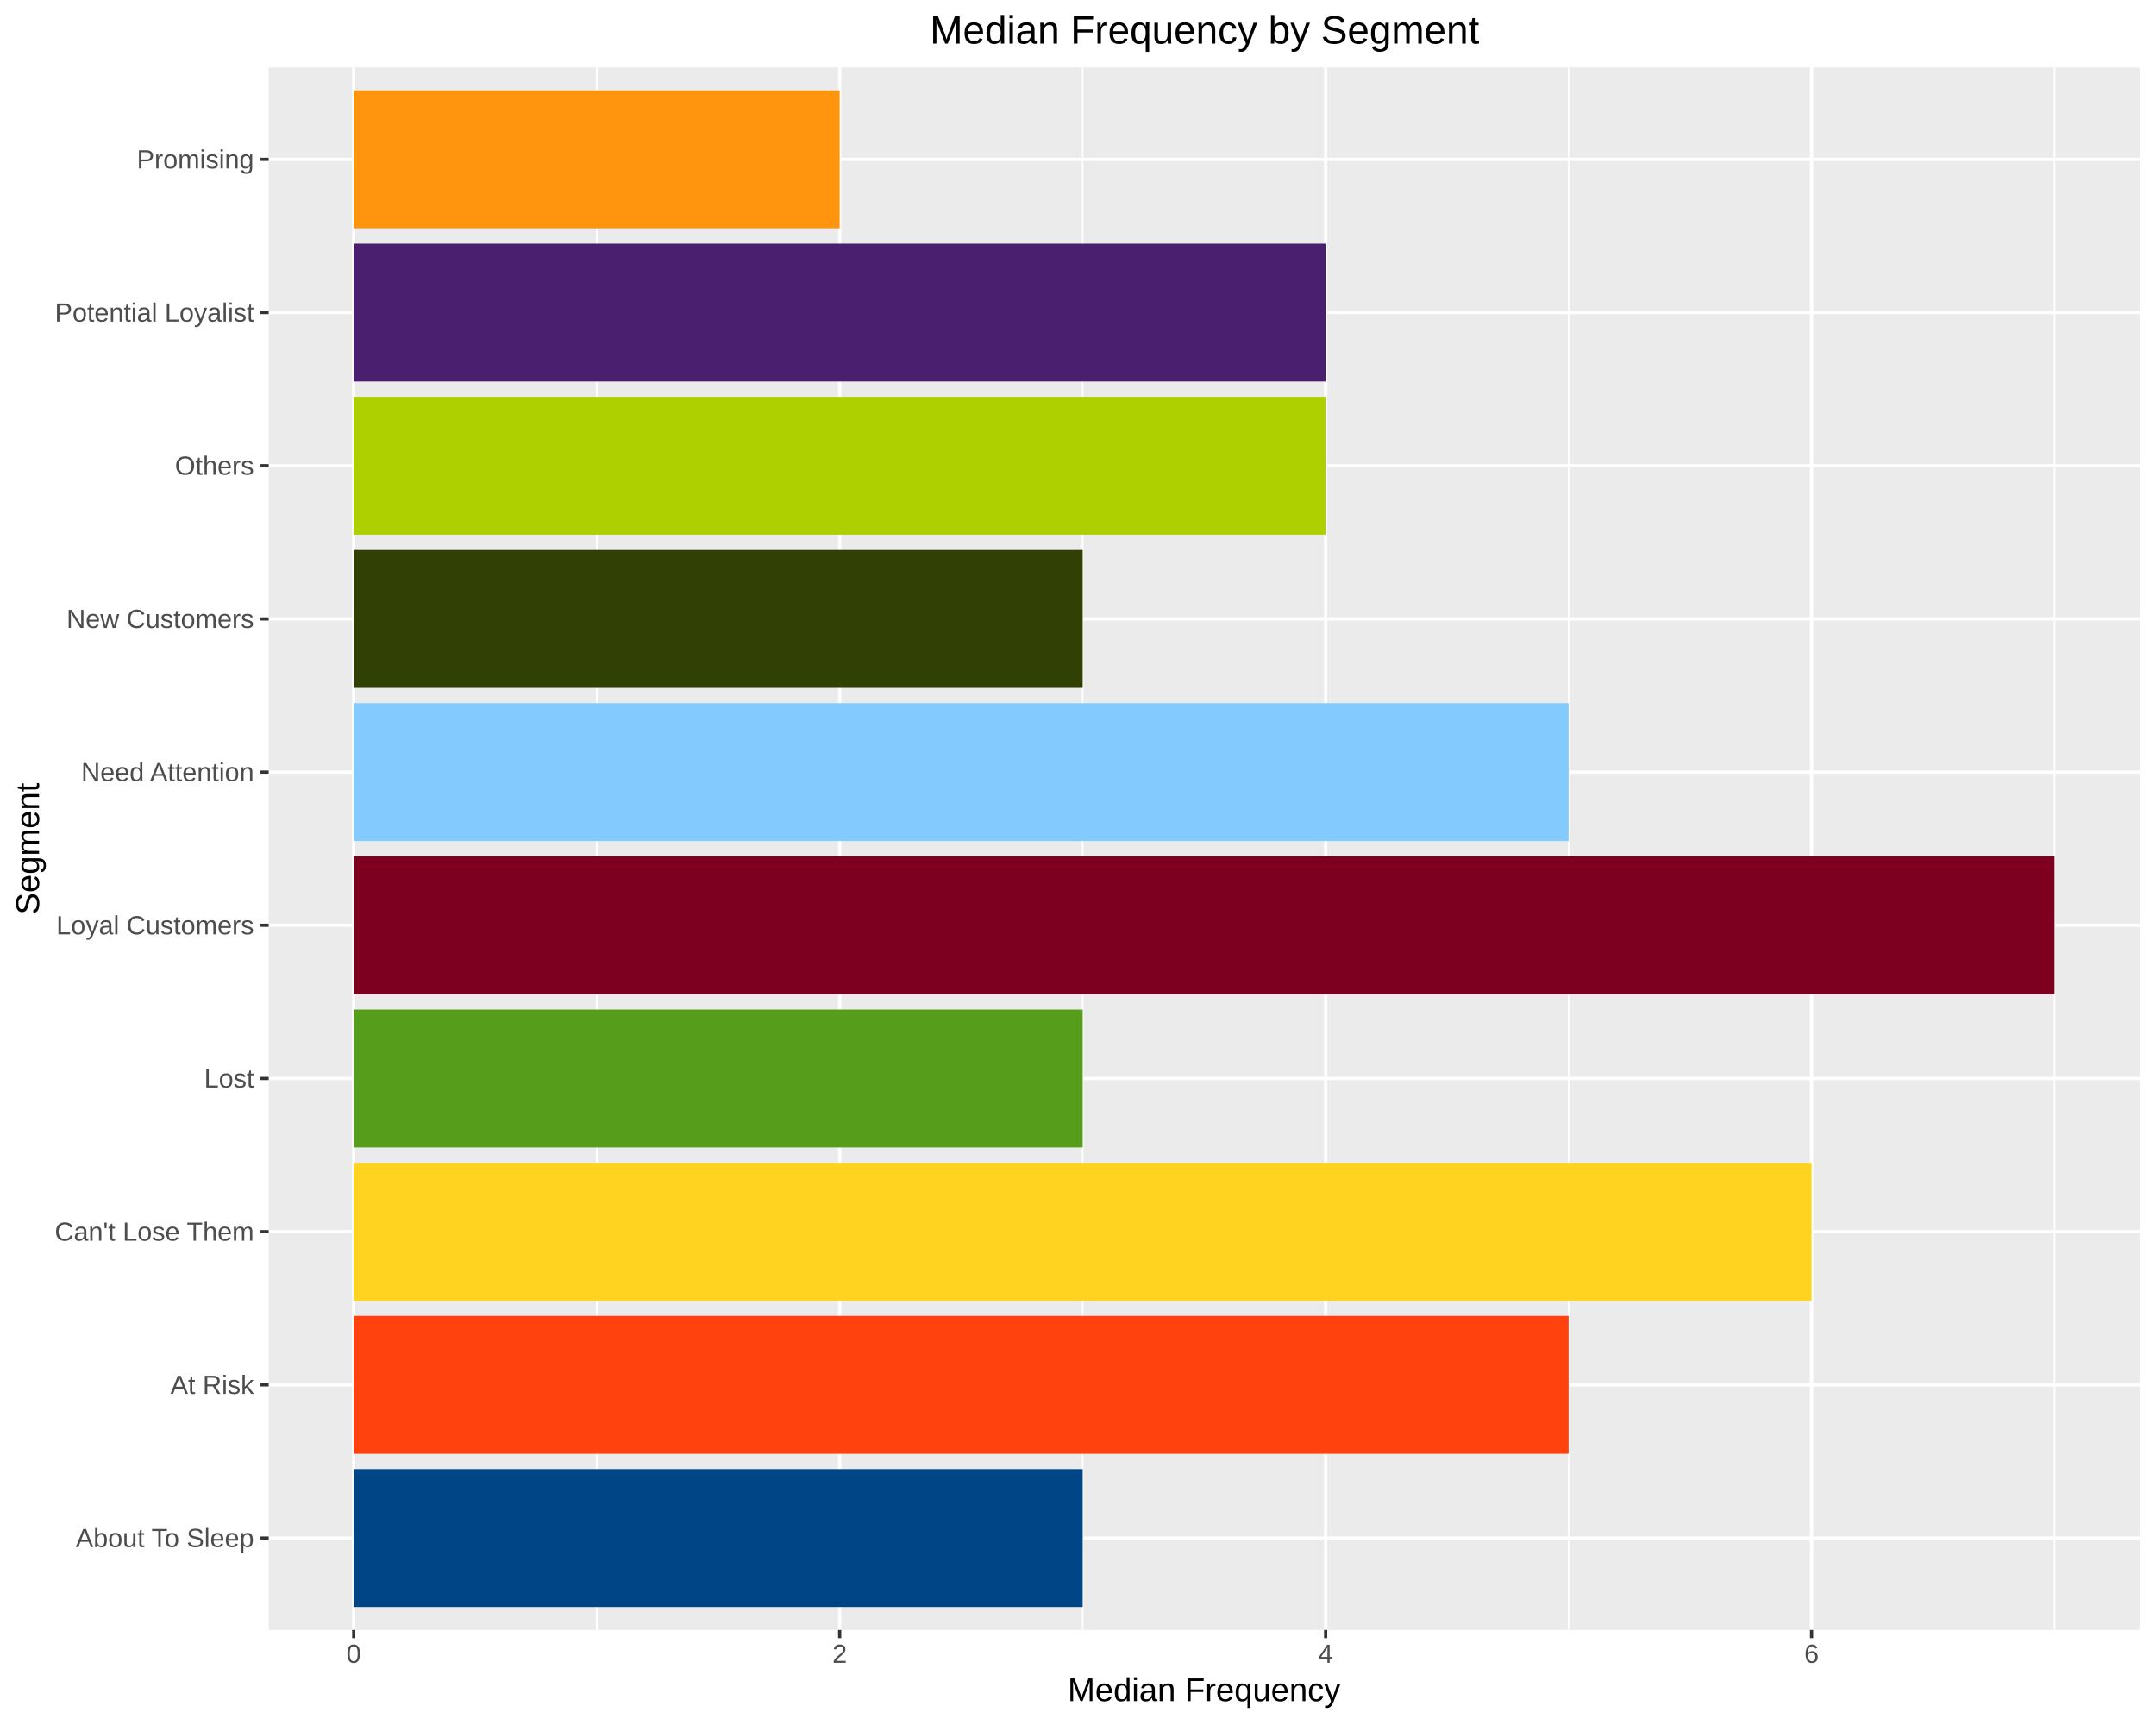
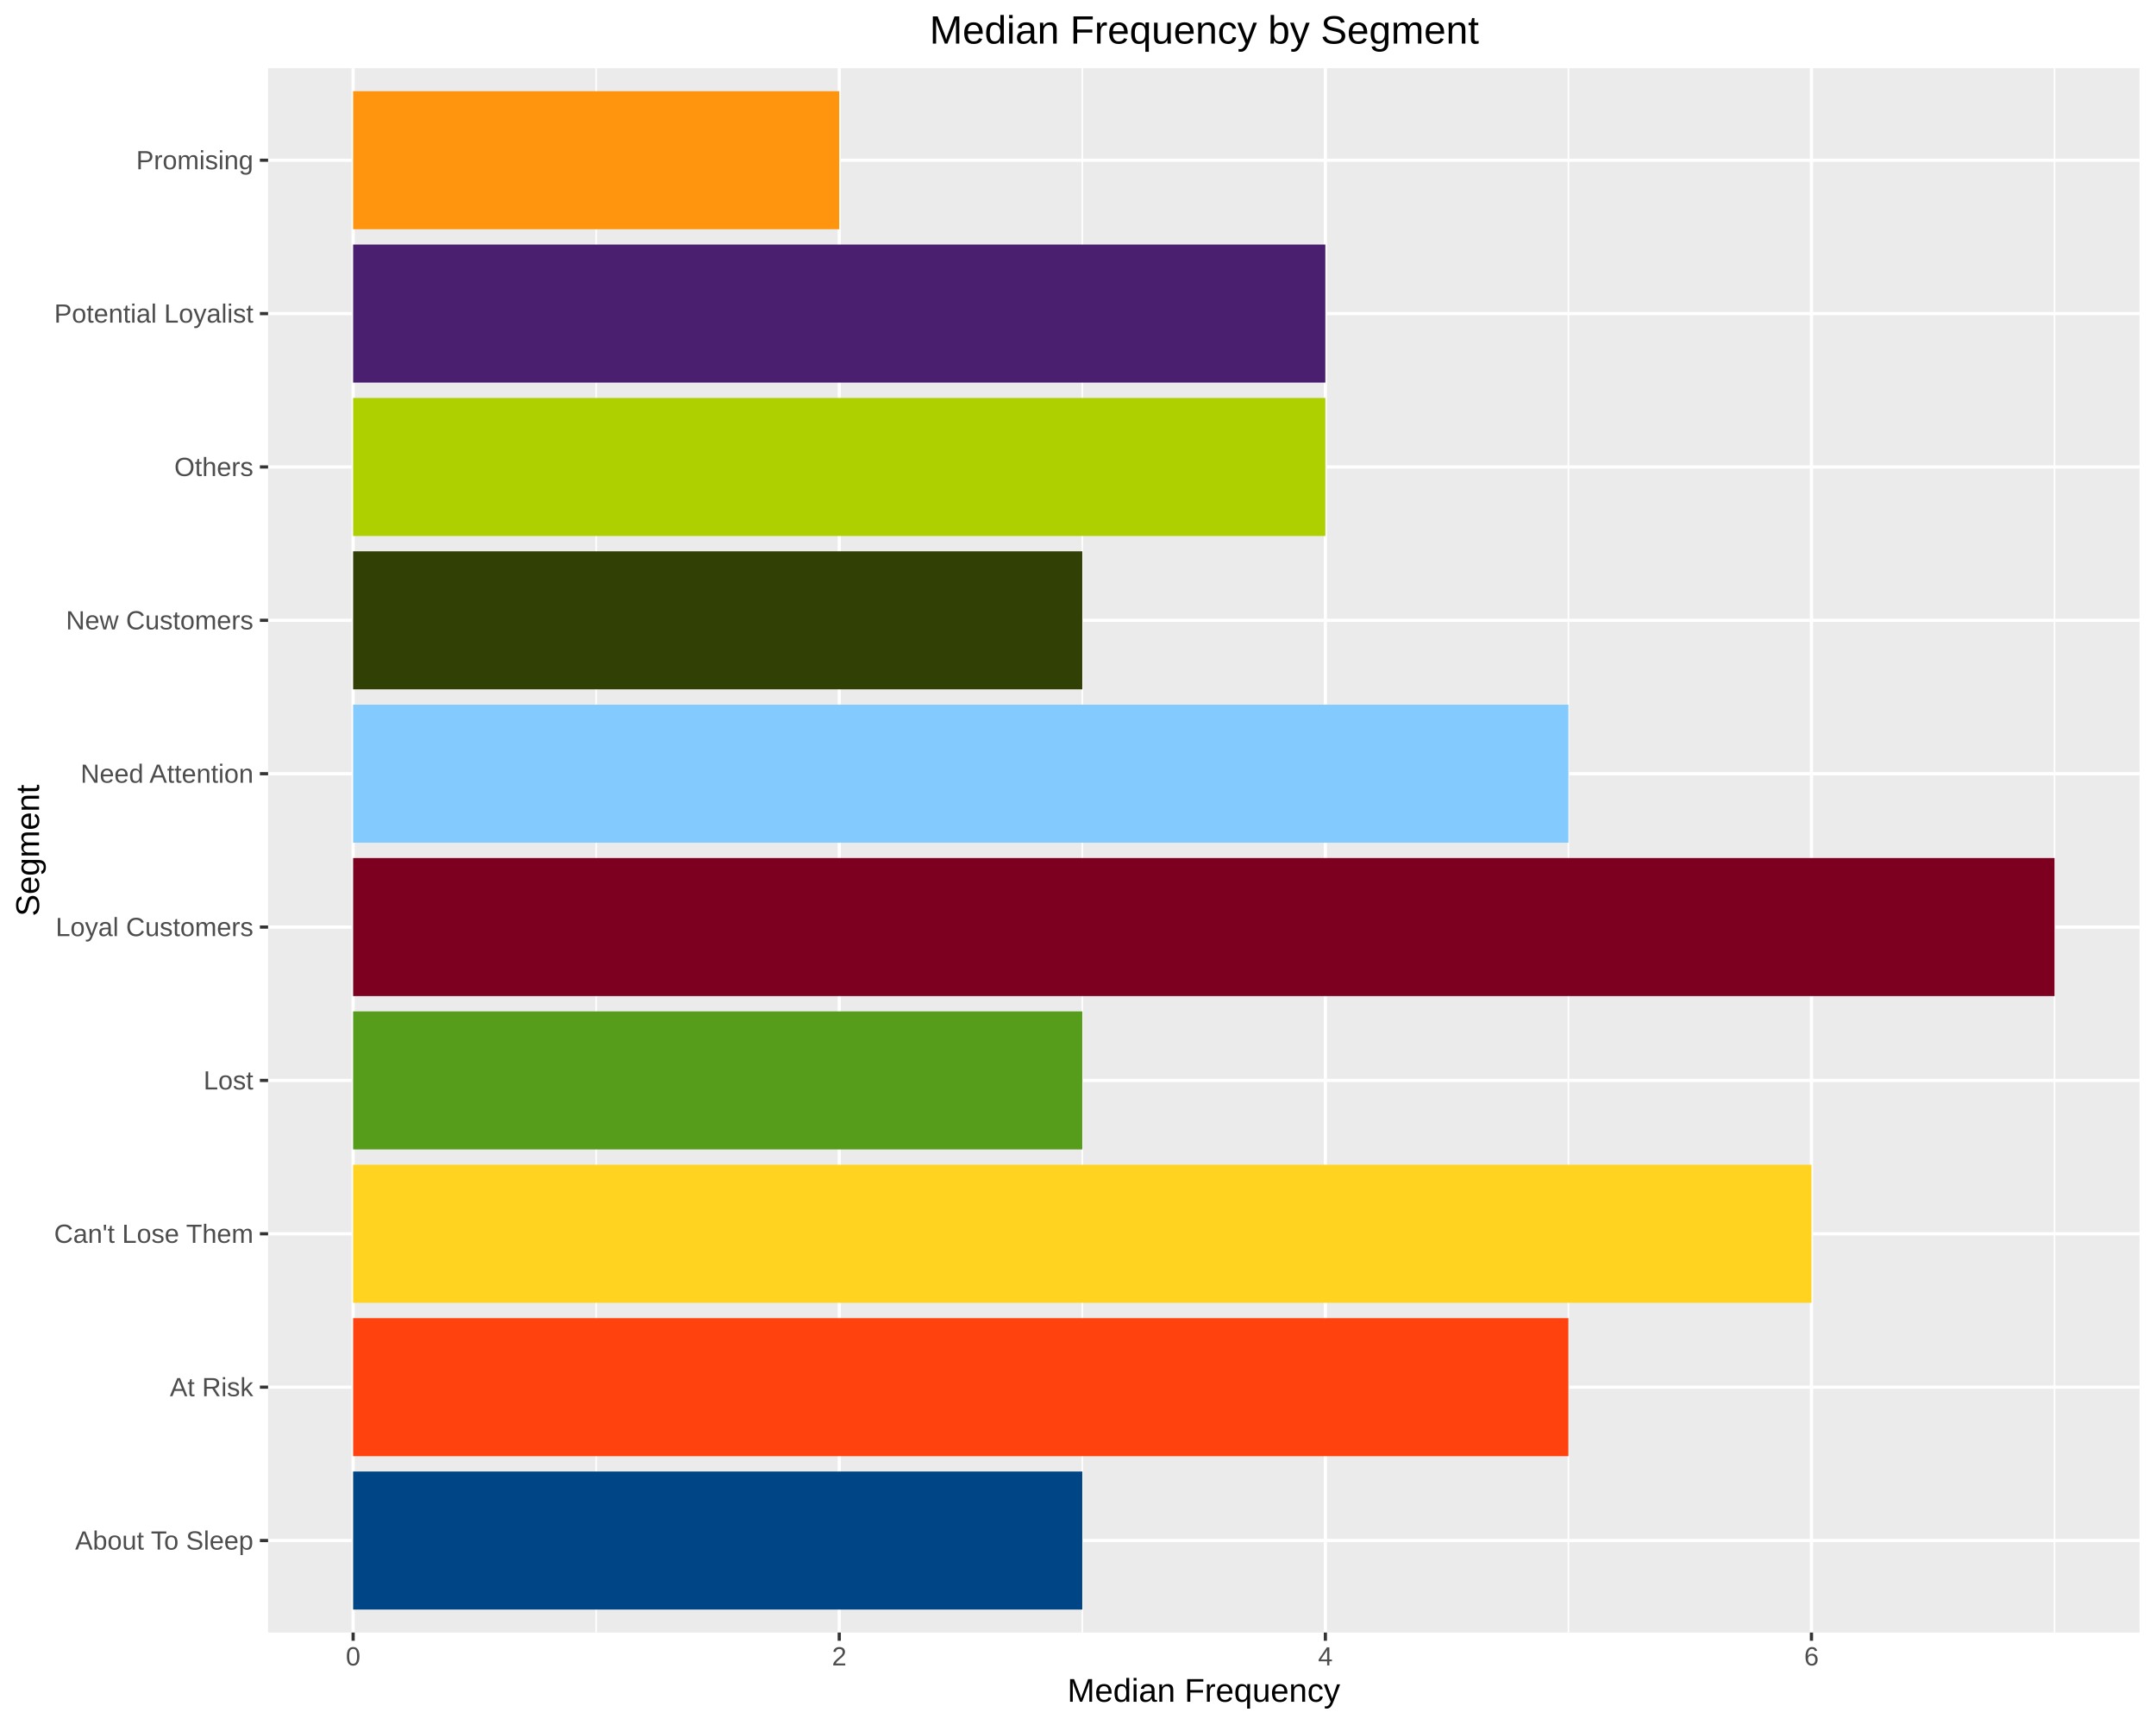
<svg xmlns="http://www.w3.org/2000/svg" viewBox="0 0 720.00 576.00">
  <defs>
    <style type="text/css">
    line, polyline, polygon, path, rect, circle {
      fill: none;
      stroke: #000000;
      stroke-linecap: round;
      stroke-linejoin: round;
      stroke-miterlimit: 10.00;
    }
  </style>
  </defs>
  <rect width="100%" height="100%" style="stroke: none; fill: #FFFFFF;" />
  <rect x="0.00" y="0.00" width="720.00" height="576.00" style="stroke-width: 1.07; stroke: #FFFFFF; fill: #FFFFFF;" />
  <defs>
-     <clipPath id="cpODkuNzN8NzE0LjUyfDU0NC4yN3wyMi41Mg==">
-       <rect x="89.73" y="22.52" width="624.79" height="521.75" />
+     <clipPath id="cpODkuNTN8NzE0LjUyfDU0NS4xM3wyMi43Nw==">
+       <rect x="89.53" y="22.77" width="624.99" height="522.36" />
    </clipPath>
  </defs>
-   <rect x="89.73" y="22.52" width="624.79" height="521.75" style="stroke-width: 1.07; stroke: none; fill: #EBEBEB;" clip-path="url(#cpODkuNzN8NzE0LjUyfDU0NC4yN3wyMi41Mg==)" />
-   <polyline points="199.27,544.27 199.27,22.52 " style="stroke-width: 0.53; stroke: #FFFFFF; stroke-linecap: butt;" clip-path="url(#cpODkuNzN8NzE0LjUyfDU0NC4yN3wyMi41Mg==)" />
-   <polyline points="361.55,544.27 361.55,22.52 " style="stroke-width: 0.53; stroke: #FFFFFF; stroke-linecap: butt;" clip-path="url(#cpODkuNzN8NzE0LjUyfDU0NC4yN3wyMi41Mg==)" />
-   <polyline points="523.84,544.27 523.84,22.52 " style="stroke-width: 0.53; stroke: #FFFFFF; stroke-linecap: butt;" clip-path="url(#cpODkuNzN8NzE0LjUyfDU0NC4yN3wyMi41Mg==)" />
-   <polyline points="686.12,544.27 686.12,22.52 " style="stroke-width: 0.53; stroke: #FFFFFF; stroke-linecap: butt;" clip-path="url(#cpODkuNzN8NzE0LjUyfDU0NC4yN3wyMi41Mg==)" />
-   <polyline points="89.73,513.58 714.52,513.58 " style="stroke-width: 1.07; stroke: #FFFFFF; stroke-linecap: butt;" clip-path="url(#cpODkuNzN8NzE0LjUyfDU0NC4yN3wyMi41Mg==)" />
-   <polyline points="89.73,462.43 714.52,462.43 " style="stroke-width: 1.07; stroke: #FFFFFF; stroke-linecap: butt;" clip-path="url(#cpODkuNzN8NzE0LjUyfDU0NC4yN3wyMi41Mg==)" />
-   <polyline points="89.73,411.28 714.52,411.28 " style="stroke-width: 1.07; stroke: #FFFFFF; stroke-linecap: butt;" clip-path="url(#cpODkuNzN8NzE0LjUyfDU0NC4yN3wyMi41Mg==)" />
-   <polyline points="89.73,360.12 714.52,360.12 " style="stroke-width: 1.07; stroke: #FFFFFF; stroke-linecap: butt;" clip-path="url(#cpODkuNzN8NzE0LjUyfDU0NC4yN3wyMi41Mg==)" />
-   <polyline points="89.73,308.97 714.52,308.97 " style="stroke-width: 1.07; stroke: #FFFFFF; stroke-linecap: butt;" clip-path="url(#cpODkuNzN8NzE0LjUyfDU0NC4yN3wyMi41Mg==)" />
-   <polyline points="89.73,257.82 714.52,257.82 " style="stroke-width: 1.07; stroke: #FFFFFF; stroke-linecap: butt;" clip-path="url(#cpODkuNzN8NzE0LjUyfDU0NC4yN3wyMi41Mg==)" />
-   <polyline points="89.73,206.67 714.52,206.67 " style="stroke-width: 1.07; stroke: #FFFFFF; stroke-linecap: butt;" clip-path="url(#cpODkuNzN8NzE0LjUyfDU0NC4yN3wyMi41Mg==)" />
-   <polyline points="89.73,155.52 714.52,155.52 " style="stroke-width: 1.07; stroke: #FFFFFF; stroke-linecap: butt;" clip-path="url(#cpODkuNzN8NzE0LjUyfDU0NC4yN3wyMi41Mg==)" />
-   <polyline points="89.73,104.36 714.52,104.36 " style="stroke-width: 1.07; stroke: #FFFFFF; stroke-linecap: butt;" clip-path="url(#cpODkuNzN8NzE0LjUyfDU0NC4yN3wyMi41Mg==)" />
-   <polyline points="89.73,53.21 714.52,53.21 " style="stroke-width: 1.07; stroke: #FFFFFF; stroke-linecap: butt;" clip-path="url(#cpODkuNzN8NzE0LjUyfDU0NC4yN3wyMi41Mg==)" />
-   <polyline points="118.13,544.27 118.13,22.52 " style="stroke-width: 1.07; stroke: #FFFFFF; stroke-linecap: butt;" clip-path="url(#cpODkuNzN8NzE0LjUyfDU0NC4yN3wyMi41Mg==)" />
-   <polyline points="280.41,544.27 280.41,22.52 " style="stroke-width: 1.07; stroke: #FFFFFF; stroke-linecap: butt;" clip-path="url(#cpODkuNzN8NzE0LjUyfDU0NC4yN3wyMi41Mg==)" />
-   <polyline points="442.70,544.27 442.70,22.52 " style="stroke-width: 1.07; stroke: #FFFFFF; stroke-linecap: butt;" clip-path="url(#cpODkuNzN8NzE0LjUyfDU0NC4yN3wyMi41Mg==)" />
-   <polyline points="604.98,544.27 604.98,22.52 " style="stroke-width: 1.07; stroke: #FFFFFF; stroke-linecap: butt;" clip-path="url(#cpODkuNzN8NzE0LjUyfDU0NC4yN3wyMi41Mg==)" />
-   <rect x="118.13" y="490.56" width="243.43" height="46.04" style="stroke-width: 1.07; stroke: none; stroke-linecap: butt; fill: #004586;" clip-path="url(#cpODkuNzN8NzE0LjUyfDU0NC4yN3wyMi41Mg==)" />
-   <rect x="118.13" y="439.41" width="405.71" height="46.04" style="stroke-width: 1.07; stroke: none; stroke-linecap: butt; fill: #FF420E;" clip-path="url(#cpODkuNzN8NzE0LjUyfDU0NC4yN3wyMi41Mg==)" />
-   <rect x="118.13" y="388.26" width="486.85" height="46.04" style="stroke-width: 1.07; stroke: none; stroke-linecap: butt; fill: #FFD320;" clip-path="url(#cpODkuNzN8NzE0LjUyfDU0NC4yN3wyMi41Mg==)" />
-   <rect x="118.13" y="337.11" width="243.43" height="46.04" style="stroke-width: 1.07; stroke: none; stroke-linecap: butt; fill: #579D1C;" clip-path="url(#cpODkuNzN8NzE0LjUyfDU0NC4yN3wyMi41Mg==)" />
-   <rect x="118.13" y="285.95" width="567.99" height="46.04" style="stroke-width: 1.07; stroke: none; stroke-linecap: butt; fill: #7E0021;" clip-path="url(#cpODkuNzN8NzE0LjUyfDU0NC4yN3wyMi41Mg==)" />
-   <rect x="118.13" y="234.80" width="405.71" height="46.04" style="stroke-width: 1.07; stroke: none; stroke-linecap: butt; fill: #83CAFF;" clip-path="url(#cpODkuNzN8NzE0LjUyfDU0NC4yN3wyMi41Mg==)" />
-   <rect x="118.13" y="183.65" width="243.43" height="46.04" style="stroke-width: 1.07; stroke: none; stroke-linecap: butt; fill: #314004;" clip-path="url(#cpODkuNzN8NzE0LjUyfDU0NC4yN3wyMi41Mg==)" />
-   <rect x="118.13" y="132.50" width="324.57" height="46.04" style="stroke-width: 1.07; stroke: none; stroke-linecap: butt; fill: #AECF00;" clip-path="url(#cpODkuNzN8NzE0LjUyfDU0NC4yN3wyMi41Mg==)" />
-   <rect x="118.13" y="81.35" width="324.57" height="46.04" style="stroke-width: 1.07; stroke: none; stroke-linecap: butt; fill: #4B1F6F;" clip-path="url(#cpODkuNzN8NzE0LjUyfDU0NC4yN3wyMi41Mg==)" />
-   <rect x="118.13" y="30.19" width="162.28" height="46.04" style="stroke-width: 1.07; stroke: none; stroke-linecap: butt; fill: #FF950E;" clip-path="url(#cpODkuNzN8NzE0LjUyfDU0NC4yN3wyMi41Mg==)" />
+   <rect x="89.53" y="22.77" width="624.99" height="522.36" style="stroke-width: 1.07; stroke: none; fill: #EBEBEB;" clip-path="url(#cpODkuNTN8NzE0LjUyfDU0NS4xM3wyMi43Nw==)" />
+   <polyline points="199.10,545.13 199.10,22.77 " style="stroke-width: 0.53; stroke: #FFFFFF; stroke-linecap: butt;" clip-path="url(#cpODkuNTN8NzE0LjUyfDU0NS4xM3wyMi43Nw==)" />
+   <polyline points="361.44,545.13 361.44,22.77 " style="stroke-width: 0.53; stroke: #FFFFFF; stroke-linecap: butt;" clip-path="url(#cpODkuNTN8NzE0LjUyfDU0NS4xM3wyMi43Nw==)" />
+   <polyline points="523.78,545.13 523.78,22.77 " style="stroke-width: 0.53; stroke: #FFFFFF; stroke-linecap: butt;" clip-path="url(#cpODkuNTN8NzE0LjUyfDU0NS4xM3wyMi43Nw==)" />
+   <polyline points="686.11,545.13 686.11,22.77 " style="stroke-width: 0.53; stroke: #FFFFFF; stroke-linecap: butt;" clip-path="url(#cpODkuNTN8NzE0LjUyfDU0NS4xM3wyMi43Nw==)" />
+   <polyline points="89.53,514.40 714.52,514.40 " style="stroke-width: 1.07; stroke: #FFFFFF; stroke-linecap: butt;" clip-path="url(#cpODkuNTN8NzE0LjUyfDU0NS4xM3wyMi43Nw==)" />
+   <polyline points="89.53,463.19 714.52,463.19 " style="stroke-width: 1.07; stroke: #FFFFFF; stroke-linecap: butt;" clip-path="url(#cpODkuNTN8NzE0LjUyfDU0NS4xM3wyMi43Nw==)" />
+   <polyline points="89.53,411.98 714.52,411.98 " style="stroke-width: 1.07; stroke: #FFFFFF; stroke-linecap: butt;" clip-path="url(#cpODkuNTN8NzE0LjUyfDU0NS4xM3wyMi43Nw==)" />
+   <polyline points="89.53,360.77 714.52,360.77 " style="stroke-width: 1.07; stroke: #FFFFFF; stroke-linecap: butt;" clip-path="url(#cpODkuNTN8NzE0LjUyfDU0NS4xM3wyMi43Nw==)" />
+   <polyline points="89.53,309.56 714.52,309.56 " style="stroke-width: 1.07; stroke: #FFFFFF; stroke-linecap: butt;" clip-path="url(#cpODkuNTN8NzE0LjUyfDU0NS4xM3wyMi43Nw==)" />
+   <polyline points="89.53,258.35 714.52,258.35 " style="stroke-width: 1.07; stroke: #FFFFFF; stroke-linecap: butt;" clip-path="url(#cpODkuNTN8NzE0LjUyfDU0NS4xM3wyMi43Nw==)" />
+   <polyline points="89.53,207.13 714.52,207.13 " style="stroke-width: 1.07; stroke: #FFFFFF; stroke-linecap: butt;" clip-path="url(#cpODkuNTN8NzE0LjUyfDU0NS4xM3wyMi43Nw==)" />
+   <polyline points="89.53,155.92 714.52,155.92 " style="stroke-width: 1.07; stroke: #FFFFFF; stroke-linecap: butt;" clip-path="url(#cpODkuNTN8NzE0LjUyfDU0NS4xM3wyMi43Nw==)" />
+   <polyline points="89.53,104.71 714.52,104.71 " style="stroke-width: 1.07; stroke: #FFFFFF; stroke-linecap: butt;" clip-path="url(#cpODkuNTN8NzE0LjUyfDU0NS4xM3wyMi43Nw==)" />
+   <polyline points="89.53,53.50 714.52,53.50 " style="stroke-width: 1.07; stroke: #FFFFFF; stroke-linecap: butt;" clip-path="url(#cpODkuNTN8NzE0LjUyfDU0NS4xM3wyMi43Nw==)" />
+   <polyline points="117.93,545.13 117.93,22.77 " style="stroke-width: 1.07; stroke: #FFFFFF; stroke-linecap: butt;" clip-path="url(#cpODkuNTN8NzE0LjUyfDU0NS4xM3wyMi43Nw==)" />
+   <polyline points="280.27,545.13 280.27,22.77 " style="stroke-width: 1.07; stroke: #FFFFFF; stroke-linecap: butt;" clip-path="url(#cpODkuNTN8NzE0LjUyfDU0NS4xM3wyMi43Nw==)" />
+   <polyline points="442.61,545.13 442.61,22.77 " style="stroke-width: 1.07; stroke: #FFFFFF; stroke-linecap: butt;" clip-path="url(#cpODkuNTN8NzE0LjUyfDU0NS4xM3wyMi43Nw==)" />
+   <polyline points="604.94,545.13 604.94,22.77 " style="stroke-width: 1.07; stroke: #FFFFFF; stroke-linecap: butt;" clip-path="url(#cpODkuNTN8NzE0LjUyfDU0NS4xM3wyMi43Nw==)" />
+   <rect x="117.93" y="491.36" width="243.50" height="46.09" style="stroke-width: 1.07; stroke: none; stroke-linecap: square; stroke-linejoin: miter; fill: #004586;" clip-path="url(#cpODkuNTN8NzE0LjUyfDU0NS4xM3wyMi43Nw==)" />
+   <rect x="117.93" y="440.15" width="405.84" height="46.09" style="stroke-width: 1.07; stroke: none; stroke-linecap: square; stroke-linejoin: miter; fill: #FF420E;" clip-path="url(#cpODkuNTN8NzE0LjUyfDU0NS4xM3wyMi43Nw==)" />
+   <rect x="117.93" y="388.93" width="487.01" height="46.09" style="stroke-width: 1.07; stroke: none; stroke-linecap: square; stroke-linejoin: miter; fill: #FFD320;" clip-path="url(#cpODkuNTN8NzE0LjUyfDU0NS4xM3wyMi43Nw==)" />
+   <rect x="117.93" y="337.72" width="243.50" height="46.09" style="stroke-width: 1.07; stroke: none; stroke-linecap: square; stroke-linejoin: miter; fill: #579D1C;" clip-path="url(#cpODkuNTN8NzE0LjUyfDU0NS4xM3wyMi43Nw==)" />
+   <rect x="117.93" y="286.51" width="568.18" height="46.09" style="stroke-width: 1.07; stroke: none; stroke-linecap: square; stroke-linejoin: miter; fill: #7E0021;" clip-path="url(#cpODkuNTN8NzE0LjUyfDU0NS4xM3wyMi43Nw==)" />
+   <rect x="117.93" y="235.30" width="405.84" height="46.09" style="stroke-width: 1.07; stroke: none; stroke-linecap: square; stroke-linejoin: miter; fill: #83CAFF;" clip-path="url(#cpODkuNTN8NzE0LjUyfDU0NS4xM3wyMi43Nw==)" />
+   <rect x="117.93" y="184.09" width="243.50" height="46.09" style="stroke-width: 1.07; stroke: none; stroke-linecap: square; stroke-linejoin: miter; fill: #314004;" clip-path="url(#cpODkuNTN8NzE0LjUyfDU0NS4xM3wyMi43Nw==)" />
+   <rect x="117.93" y="132.88" width="324.67" height="46.09" style="stroke-width: 1.07; stroke: none; stroke-linecap: square; stroke-linejoin: miter; fill: #AECF00;" clip-path="url(#cpODkuNTN8NzE0LjUyfDU0NS4xM3wyMi43Nw==)" />
+   <rect x="117.93" y="81.66" width="324.67" height="46.09" style="stroke-width: 1.07; stroke: none; stroke-linecap: square; stroke-linejoin: miter; fill: #4B1F6F;" clip-path="url(#cpODkuNTN8NzE0LjUyfDU0NS4xM3wyMi43Nw==)" />
+   <rect x="117.93" y="30.45" width="162.34" height="46.09" style="stroke-width: 1.07; stroke: none; stroke-linecap: square; stroke-linejoin: miter; fill: #FF950E;" clip-path="url(#cpODkuNTN8NzE0LjUyfDU0NS4xM3wyMi43Nw==)" />
  <defs>
    <clipPath id="cpMC4wMHw3MjAuMDB8NTc2LjAwfDAuMDA=">
      <rect x="0.00" y="0.00" width="720.00" height="576.00" />
    </clipPath>
  </defs>
  <g clip-path="url(#cpMC4wMHw3MjAuMDB8NTc2LjAwfDAuMDA=)">
-     <text x="25.30" y="516.60" style="font-size: 8.80px; fill: #4D4D4D; font-family: Liberation Sans;" textLength="59.50px" lengthAdjust="spacingAndGlyphs">About To Sleep</text>
+     <text x="25.09" y="517.43" style="font-size: 8.80px; fill: #4D4D4D; font-family: Liberation Sans;" textLength="59.50px" lengthAdjust="spacingAndGlyphs">About To Sleep</text>
  </g>
  <g clip-path="url(#cpMC4wMHw3MjAuMDB8NTc2LjAwfDAuMDA=)">
-     <text x="56.92" y="465.45" style="font-size: 8.80px; fill: #4D4D4D; font-family: Liberation Sans;" textLength="27.88px" lengthAdjust="spacingAndGlyphs">At Risk</text>
+     <text x="56.72" y="466.22" style="font-size: 8.80px; fill: #4D4D4D; font-family: Liberation Sans;" textLength="27.88px" lengthAdjust="spacingAndGlyphs">At Risk</text>
  </g>
  <g clip-path="url(#cpMC4wMHw3MjAuMDB8NTc2LjAwfDAuMDA=)">
-     <text x="18.27" y="414.30" style="font-size: 8.80px; fill: #4D4D4D; font-family: Liberation Sans;" textLength="66.53px" lengthAdjust="spacingAndGlyphs">Can't Lose Them</text>
+     <text x="18.06" y="415.00" style="font-size: 8.80px; fill: #4D4D4D; font-family: Liberation Sans;" textLength="66.53px" lengthAdjust="spacingAndGlyphs">Can't Lose Them</text>
  </g>
  <g clip-path="url(#cpMC4wMHw3MjAuMDB8NTc2LjAwfDAuMDA=)">
-     <text x="68.17" y="363.15" style="font-size: 8.80px; fill: #4D4D4D; font-family: Liberation Sans;" textLength="16.62px" lengthAdjust="spacingAndGlyphs">Lost</text>
+     <text x="67.97" y="363.79" style="font-size: 8.80px; fill: #4D4D4D; font-family: Liberation Sans;" textLength="16.62px" lengthAdjust="spacingAndGlyphs">Lost</text>
  </g>
  <g clip-path="url(#cpMC4wMHw3MjAuMDB8NTc2LjAwfDAuMDA=)">
-     <text x="18.80" y="312.00" style="font-size: 8.80px; fill: #4D4D4D; font-family: Liberation Sans;" textLength="66.00px" lengthAdjust="spacingAndGlyphs">Loyal Customers</text>
+     <text x="18.59" y="312.58" style="font-size: 8.80px; fill: #4D4D4D; font-family: Liberation Sans;" textLength="66.00px" lengthAdjust="spacingAndGlyphs">Loyal Customers</text>
  </g>
  <g clip-path="url(#cpMC4wMHw3MjAuMDB8NTc2LjAwfDAuMDA=)">
-     <text x="27.11" y="260.84" style="font-size: 8.80px; fill: #4D4D4D; font-family: Liberation Sans;" textLength="57.69px" lengthAdjust="spacingAndGlyphs">Need Attention</text>
+     <text x="26.91" y="261.37" style="font-size: 8.80px; fill: #4D4D4D; font-family: Liberation Sans;" textLength="57.69px" lengthAdjust="spacingAndGlyphs">Need Attention</text>
  </g>
  <g clip-path="url(#cpMC4wMHw3MjAuMDB8NTc2LjAwfDAuMDA=)">
-     <text x="22.22" y="209.69" style="font-size: 8.80px; fill: #4D4D4D; font-family: Liberation Sans;" textLength="62.58px" lengthAdjust="spacingAndGlyphs">New Customers</text>
+     <text x="22.02" y="210.16" style="font-size: 8.80px; fill: #4D4D4D; font-family: Liberation Sans;" textLength="62.58px" lengthAdjust="spacingAndGlyphs">New Customers</text>
  </g>
  <g clip-path="url(#cpMC4wMHw3MjAuMDB8NTc2LjAwfDAuMDA=)">
-     <text x="58.41" y="158.54" style="font-size: 8.80px; fill: #4D4D4D; font-family: Liberation Sans;" textLength="26.39px" lengthAdjust="spacingAndGlyphs">Others</text>
+     <text x="58.20" y="158.95" style="font-size: 8.80px; fill: #4D4D4D; font-family: Liberation Sans;" textLength="26.39px" lengthAdjust="spacingAndGlyphs">Others</text>
  </g>
  <g clip-path="url(#cpMC4wMHw3MjAuMDB8NTc2LjAwfDAuMDA=)">
-     <text x="18.31" y="107.39" style="font-size: 8.80px; fill: #4D4D4D; font-family: Liberation Sans;" textLength="66.48px" lengthAdjust="spacingAndGlyphs">Potential Loyalist</text>
+     <text x="18.11" y="107.73" style="font-size: 8.80px; fill: #4D4D4D; font-family: Liberation Sans;" textLength="66.48px" lengthAdjust="spacingAndGlyphs">Potential Loyalist</text>
  </g>
  <g clip-path="url(#cpMC4wMHw3MjAuMDB8NTc2LjAwfDAuMDA=)">
-     <text x="45.69" y="56.24" style="font-size: 8.80px; fill: #4D4D4D; font-family: Liberation Sans;" textLength="39.11px" lengthAdjust="spacingAndGlyphs">Promising</text>
+     <text x="45.48" y="56.52" style="font-size: 8.80px; fill: #4D4D4D; font-family: Liberation Sans;" textLength="39.11px" lengthAdjust="spacingAndGlyphs">Promising</text>
  </g>
-   <polyline points="86.99,513.58 89.73,513.58 " style="stroke-width: 1.07; stroke: #333333; stroke-linecap: butt;" clip-path="url(#cpMC4wMHw3MjAuMDB8NTc2LjAwfDAuMDA=)" />
-   <polyline points="86.99,462.43 89.73,462.43 " style="stroke-width: 1.07; stroke: #333333; stroke-linecap: butt;" clip-path="url(#cpMC4wMHw3MjAuMDB8NTc2LjAwfDAuMDA=)" />
-   <polyline points="86.99,411.28 89.73,411.28 " style="stroke-width: 1.07; stroke: #333333; stroke-linecap: butt;" clip-path="url(#cpMC4wMHw3MjAuMDB8NTc2LjAwfDAuMDA=)" />
-   <polyline points="86.99,360.12 89.73,360.12 " style="stroke-width: 1.07; stroke: #333333; stroke-linecap: butt;" clip-path="url(#cpMC4wMHw3MjAuMDB8NTc2LjAwfDAuMDA=)" />
-   <polyline points="86.99,308.97 89.73,308.97 " style="stroke-width: 1.07; stroke: #333333; stroke-linecap: butt;" clip-path="url(#cpMC4wMHw3MjAuMDB8NTc2LjAwfDAuMDA=)" />
-   <polyline points="86.99,257.82 89.73,257.82 " style="stroke-width: 1.07; stroke: #333333; stroke-linecap: butt;" clip-path="url(#cpMC4wMHw3MjAuMDB8NTc2LjAwfDAuMDA=)" />
-   <polyline points="86.99,206.67 89.73,206.67 " style="stroke-width: 1.07; stroke: #333333; stroke-linecap: butt;" clip-path="url(#cpMC4wMHw3MjAuMDB8NTc2LjAwfDAuMDA=)" />
-   <polyline points="86.99,155.52 89.73,155.52 " style="stroke-width: 1.07; stroke: #333333; stroke-linecap: butt;" clip-path="url(#cpMC4wMHw3MjAuMDB8NTc2LjAwfDAuMDA=)" />
-   <polyline points="86.99,104.36 89.73,104.36 " style="stroke-width: 1.07; stroke: #333333; stroke-linecap: butt;" clip-path="url(#cpMC4wMHw3MjAuMDB8NTc2LjAwfDAuMDA=)" />
-   <polyline points="86.99,53.21 89.73,53.21 " style="stroke-width: 1.07; stroke: #333333; stroke-linecap: butt;" clip-path="url(#cpMC4wMHw3MjAuMDB8NTc2LjAwfDAuMDA=)" />
-   <polyline points="118.13,547.01 118.13,544.27 " style="stroke-width: 1.07; stroke: #333333; stroke-linecap: butt;" clip-path="url(#cpMC4wMHw3MjAuMDB8NTc2LjAwfDAuMDA=)" />
-   <polyline points="280.41,547.01 280.41,544.27 " style="stroke-width: 1.07; stroke: #333333; stroke-linecap: butt;" clip-path="url(#cpMC4wMHw3MjAuMDB8NTc2LjAwfDAuMDA=)" />
-   <polyline points="442.70,547.01 442.70,544.27 " style="stroke-width: 1.07; stroke: #333333; stroke-linecap: butt;" clip-path="url(#cpMC4wMHw3MjAuMDB8NTc2LjAwfDAuMDA=)" />
-   <polyline points="604.98,547.01 604.98,544.27 " style="stroke-width: 1.07; stroke: #333333; stroke-linecap: butt;" clip-path="url(#cpMC4wMHw3MjAuMDB8NTc2LjAwfDAuMDA=)" />
+   <polyline points="86.79,514.40 89.53,514.40 " style="stroke-width: 1.07; stroke: #333333; stroke-linecap: butt;" clip-path="url(#cpMC4wMHw3MjAuMDB8NTc2LjAwfDAuMDA=)" />
+   <polyline points="86.79,463.19 89.53,463.19 " style="stroke-width: 1.07; stroke: #333333; stroke-linecap: butt;" clip-path="url(#cpMC4wMHw3MjAuMDB8NTc2LjAwfDAuMDA=)" />
+   <polyline points="86.79,411.98 89.53,411.98 " style="stroke-width: 1.07; stroke: #333333; stroke-linecap: butt;" clip-path="url(#cpMC4wMHw3MjAuMDB8NTc2LjAwfDAuMDA=)" />
+   <polyline points="86.79,360.77 89.53,360.77 " style="stroke-width: 1.07; stroke: #333333; stroke-linecap: butt;" clip-path="url(#cpMC4wMHw3MjAuMDB8NTc2LjAwfDAuMDA=)" />
+   <polyline points="86.79,309.56 89.53,309.56 " style="stroke-width: 1.07; stroke: #333333; stroke-linecap: butt;" clip-path="url(#cpMC4wMHw3MjAuMDB8NTc2LjAwfDAuMDA=)" />
+   <polyline points="86.79,258.35 89.53,258.35 " style="stroke-width: 1.07; stroke: #333333; stroke-linecap: butt;" clip-path="url(#cpMC4wMHw3MjAuMDB8NTc2LjAwfDAuMDA=)" />
+   <polyline points="86.79,207.13 89.53,207.13 " style="stroke-width: 1.07; stroke: #333333; stroke-linecap: butt;" clip-path="url(#cpMC4wMHw3MjAuMDB8NTc2LjAwfDAuMDA=)" />
+   <polyline points="86.79,155.92 89.53,155.92 " style="stroke-width: 1.07; stroke: #333333; stroke-linecap: butt;" clip-path="url(#cpMC4wMHw3MjAuMDB8NTc2LjAwfDAuMDA=)" />
+   <polyline points="86.79,104.71 89.53,104.71 " style="stroke-width: 1.07; stroke: #333333; stroke-linecap: butt;" clip-path="url(#cpMC4wMHw3MjAuMDB8NTc2LjAwfDAuMDA=)" />
+   <polyline points="86.79,53.50 89.53,53.50 " style="stroke-width: 1.07; stroke: #333333; stroke-linecap: butt;" clip-path="url(#cpMC4wMHw3MjAuMDB8NTc2LjAwfDAuMDA=)" />
+   <polyline points="117.93,547.87 117.93,545.13 " style="stroke-width: 1.07; stroke: #333333; stroke-linecap: butt;" clip-path="url(#cpMC4wMHw3MjAuMDB8NTc2LjAwfDAuMDA=)" />
+   <polyline points="280.27,547.87 280.27,545.13 " style="stroke-width: 1.07; stroke: #333333; stroke-linecap: butt;" clip-path="url(#cpMC4wMHw3MjAuMDB8NTc2LjAwfDAuMDA=)" />
+   <polyline points="442.61,547.87 442.61,545.13 " style="stroke-width: 1.07; stroke: #333333; stroke-linecap: butt;" clip-path="url(#cpMC4wMHw3MjAuMDB8NTc2LjAwfDAuMDA=)" />
+   <polyline points="604.94,547.87 604.94,545.13 " style="stroke-width: 1.07; stroke: #333333; stroke-linecap: butt;" clip-path="url(#cpMC4wMHw3MjAuMDB8NTc2LjAwfDAuMDA=)" />
  <g clip-path="url(#cpMC4wMHw3MjAuMDB8NTc2LjAwfDAuMDA=)">
-     <text x="115.68" y="555.25" style="font-size: 8.80px; fill: #4D4D4D; font-family: Liberation Sans;" textLength="4.89px" lengthAdjust="spacingAndGlyphs">0</text>
+     <text x="115.49" y="556.11" style="font-size: 8.80px; fill: #4D4D4D; font-family: Liberation Sans;" textLength="4.89px" lengthAdjust="spacingAndGlyphs">0</text>
  </g>
  <g clip-path="url(#cpMC4wMHw3MjAuMDB8NTc2LjAwfDAuMDA=)">
-     <text x="277.97" y="555.25" style="font-size: 8.80px; fill: #4D4D4D; font-family: Liberation Sans;" textLength="4.89px" lengthAdjust="spacingAndGlyphs">2</text>
+     <text x="277.83" y="556.11" style="font-size: 8.80px; fill: #4D4D4D; font-family: Liberation Sans;" textLength="4.89px" lengthAdjust="spacingAndGlyphs">2</text>
  </g>
  <g clip-path="url(#cpMC4wMHw3MjAuMDB8NTc2LjAwfDAuMDA=)">
-     <text x="440.25" y="555.25" style="font-size: 8.80px; fill: #4D4D4D; font-family: Liberation Sans;" textLength="4.89px" lengthAdjust="spacingAndGlyphs">4</text>
+     <text x="440.16" y="556.11" style="font-size: 8.80px; fill: #4D4D4D; font-family: Liberation Sans;" textLength="4.89px" lengthAdjust="spacingAndGlyphs">4</text>
  </g>
  <g clip-path="url(#cpMC4wMHw3MjAuMDB8NTc2LjAwfDAuMDA=)">
-     <text x="602.53" y="555.25" style="font-size: 8.80px; fill: #4D4D4D; font-family: Liberation Sans;" textLength="4.89px" lengthAdjust="spacingAndGlyphs">6</text>
+     <text x="602.50" y="556.11" style="font-size: 8.80px; fill: #4D4D4D; font-family: Liberation Sans;" textLength="4.89px" lengthAdjust="spacingAndGlyphs">6</text>
  </g>
  <g clip-path="url(#cpMC4wMHw3MjAuMDB8NTc2LjAwfDAuMDA=)">
-     <text x="356.55" y="568.04" style="font-size: 11.00px; font-family: Liberation Sans;" textLength="91.16px" lengthAdjust="spacingAndGlyphs">Median Frequency</text>
+     <text x="356.44" y="568.24" style="font-size: 11.00px; font-family: Liberation Sans;" textLength="91.16px" lengthAdjust="spacingAndGlyphs">Median Frequency</text>
  </g>
  <g clip-path="url(#cpMC4wMHw3MjAuMDB8NTc2LjAwfDAuMDA=)">
-     <text transform="translate(13.04,305.43) rotate(-90)" style="font-size: 11.00px; font-family: Liberation Sans;" textLength="44.06px" lengthAdjust="spacingAndGlyphs">Segment</text>
+     <text transform="translate(13.04,305.98) rotate(-90)" style="font-size: 11.00px; font-family: Liberation Sans;" textLength="44.06px" lengthAdjust="spacingAndGlyphs">Segment</text>
  </g>
  <g clip-path="url(#cpMC4wMHw3MjAuMDB8NTc2LjAwfDAuMDA=)">
-     <text x="310.55" y="14.56" style="font-size: 13.20px; font-family: Liberation Sans;" textLength="183.16px" lengthAdjust="spacingAndGlyphs">Median Frequency by Segment</text>
+     <text x="310.44" y="14.56" style="font-size: 13.20px; font-family: Liberation Sans;" textLength="183.16px" lengthAdjust="spacingAndGlyphs">Median Frequency by Segment</text>
  </g>
</svg>
